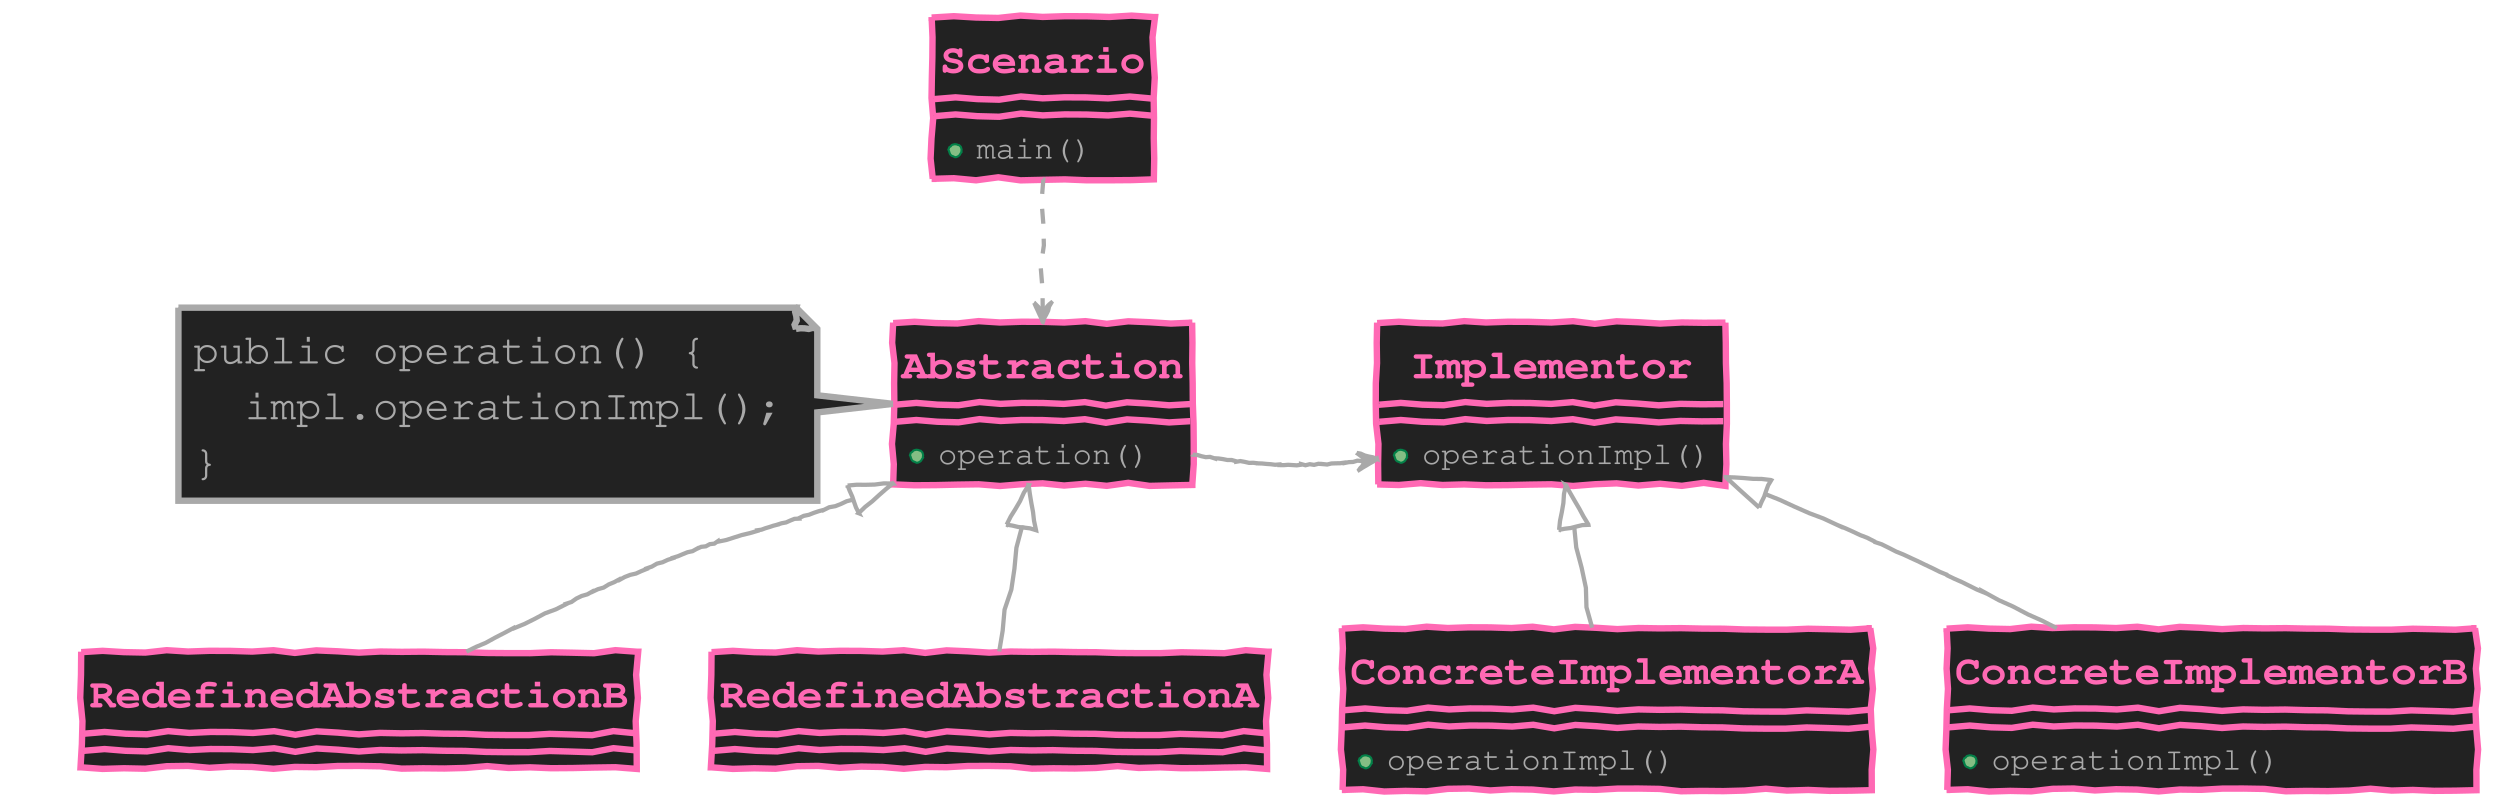
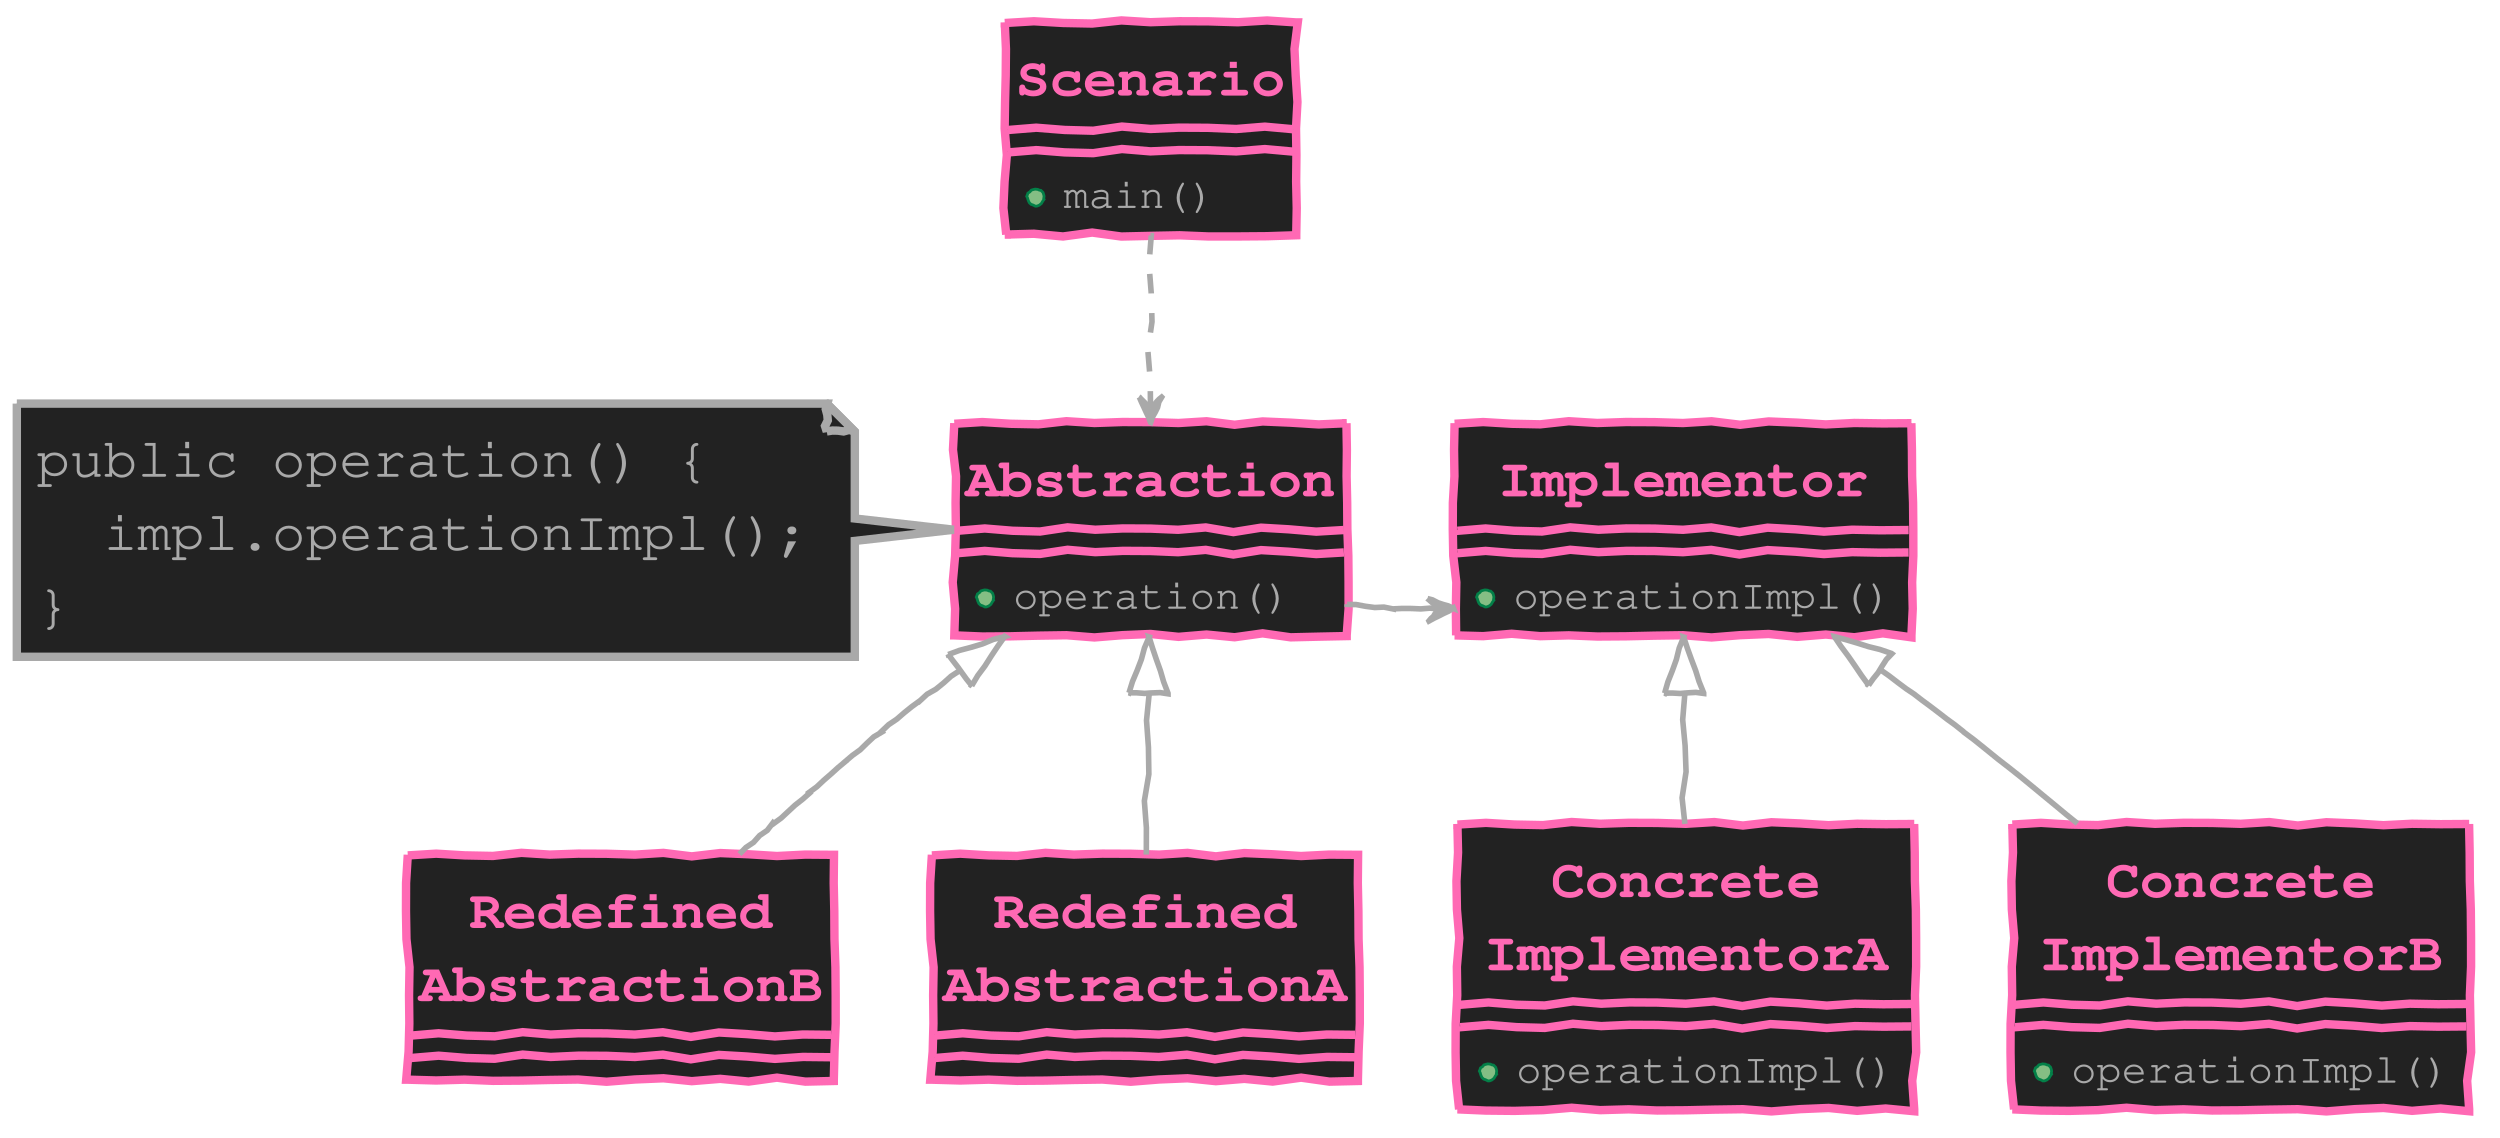
- <svg xmlns="http://www.w3.org/2000/svg" contentScriptType="application/ecmascript" contentStyleType="text/css" height="380px" preserveAspectRatio="none" style="width:1170px;height:380px;background:#222222;" version="1.1" viewBox="0 0 1170 380" width="1170px" zoomAndPan="magnify">
+ <svg xmlns="http://www.w3.org/2000/svg" contentScriptType="application/ecmascript" contentStyleType="text/css" height="406px" preserveAspectRatio="none" style="width:892px;height:406px;background:#222222;" version="1.1" viewBox="0 0 892 406" width="892px" zoomAndPan="magnify">
  <defs />
  <g>
-     <polygon fill="#222222" points="333,305,333,305.21,343,304.586,353,305.193,363,305.4,373,304.287,383,304.922,393,304.574,403,304.616,413,304.932,423,304.309,433,305.554,443,304.37,453,304.802,463,305.432,473,304.914,483,305.068,493,304.968,503,305.178,513,305.239,523,305.586,533,305.671,543,305.679,553,305.255,563,305.464,573,305.702,583,304.279,593,305,593.678,305,592.703,315.823,593.534,326.645,592.505,337.468,592.932,348.291,593,359.113,593,359.855,583,359.065,573,359.219,563,359.452,553,359.529,543,359.109,533,359.401,523,358.541,513,359.398,503,359.661,493,359.558,483,359.726,473,358.63,463,358.461,453,358.492,443,359.054,433,358.917,423,359.795,413,358.939,403,358.77,393,359.341,383,358.446,373,358.594,363,359.762,353,359.549,343,359.848,333,359.113,332.678,359.113,333.319,348.291,333.59,337.468,332.528,326.645,332.904,315.823,333,305" style="stroke: #FF69B4; stroke-width: 3.0;" />
-     <text fill="#FF69B4" font-family="courier" font-size="20" font-weight="bold" lengthAdjust="spacingAndGlyphs" textLength="252" x="337" y="331.107">RedefinedAbstractionA</text>
-     <path d="M334,343.113 L334,343.394 L343.923,342.561 L353.846,343.371 L363.769,343.646 L373.692,342.162 L383.615,343.01 L393.538,342.545 L403.462,342.602 L413.385,343.022 L423.308,342.192 L433.231,343.851 L443.154,342.273 L453.077,342.85 L463,343.689 L472.923,342.999 L482.846,343.204 L492.769,343.071 L502.692,343.351 L512.615,343.432 L522.538,343.894 L532.462,344.008 L542.385,344.019 L552.308,343.453 L562.231,343.731 L572.154,344.05 L582.077,342.152 L592,343.113 " fill="#222222" style="stroke: #FF69B4; stroke-width: 3.0;" />
-     <path d="M334,351.113 L334,351.394 L343.923,350.561 L353.846,351.371 L363.769,351.646 L373.692,350.162 L383.615,351.01 L393.538,350.545 L403.462,350.602 L413.385,351.022 L423.308,350.192 L433.231,351.851 L443.154,350.273 L453.077,350.85 L463,351.689 L472.923,350.999 L482.846,351.204 L492.769,351.071 L502.692,351.351 L512.615,351.432 L522.538,351.894 L532.462,352.008 L542.385,352.019 L552.308,351.453 L562.231,351.731 L572.154,352.05 L582.077,350.152 L592,351.113 " fill="#222222" style="stroke: #FF69B4; stroke-width: 3.0;" />
-     <polygon fill="#222222" points="38,305,38,305.21,48,304.586,58,305.193,68,305.4,78,304.287,88,304.922,98,304.574,108,304.616,118,304.932,128,304.309,138,305.554,148,304.37,158,304.802,168,305.432,178,304.914,188,305.068,198,304.968,208,305.178,218,305.239,228,305.586,238,305.671,248,305.679,258,305.255,268,305.464,278,305.702,288,304.279,298,305,298.678,305,297.704,315.823,298.534,326.645,297.505,337.468,297.932,348.291,298,359.113,298,359.855,288,359.065,278,359.219,268,359.452,258,359.529,248,359.109,238,359.401,228,358.541,218,359.398,208,359.661,198,359.558,188,359.726,178,358.63,168,358.461,158,358.492,148,359.054,138,358.917,128,359.795,118,358.939,108,358.77,98,359.341,88,358.446,78,358.594,68,359.762,58,359.549,48,359.848,38,359.113,37.678,359.113,38.319,348.291,38.59,337.468,37.528,326.645,37.904,315.823,38,305" style="stroke: #FF69B4; stroke-width: 3.0;" />
-     <text fill="#FF69B4" font-family="courier" font-size="20" font-weight="bold" lengthAdjust="spacingAndGlyphs" textLength="252" x="42" y="331.107">RedefinedAbstractionB</text>
-     <path d="M39,343.113 L39,343.394 L48.923,342.561 L58.846,343.371 L68.769,343.646 L78.692,342.162 L88.615,343.01 L98.538,342.545 L108.462,342.602 L118.385,343.022 L128.308,342.192 L138.231,343.851 L148.154,342.273 L158.077,342.85 L168,343.689 L177.923,342.999 L187.846,343.204 L197.769,343.071 L207.692,343.351 L217.615,343.432 L227.538,343.894 L237.462,344.008 L247.385,344.019 L257.308,343.453 L267.231,343.731 L277.154,344.05 L287.077,342.152 L297,343.113 " fill="#222222" style="stroke: #FF69B4; stroke-width: 3.0;" />
-     <path d="M39,351.113 L39,351.394 L48.923,350.561 L58.846,351.371 L68.769,351.646 L78.692,350.162 L88.615,351.01 L98.538,350.545 L108.462,350.602 L118.385,351.022 L128.308,350.192 L138.231,351.851 L148.154,350.273 L158.077,350.85 L168,351.689 L177.923,350.999 L187.846,351.204 L197.769,351.071 L207.692,351.351 L217.615,351.432 L227.538,351.894 L237.462,352.008 L247.385,352.019 L257.308,351.453 L267.231,351.731 L277.154,352.05 L287.077,350.152 L297,351.113 " fill="#222222" style="stroke: #FF69B4; stroke-width: 3.0;" />
-     <polygon fill="#222222" points="436,8,436,8.21,446.4,7.586,456.8,8.193,467.2,8.4,477.6,7.287,488,7.922,498.4,7.574,508.8,7.617,519.2,7.932,529.6,7.309,540,8,540.554,8,539.37,17.462,539.802,26.925,540.432,36.387,539.914,45.849,540.068,55.311,539.968,64.774,540.178,74.236,540,83.698,540,83.937,529.6,84.284,519.2,84.369,508.8,84.377,498.4,83.953,488,84.162,477.6,84.4,467.2,82.977,456.8,84.377,446.4,83.402,436,83.698,436.534,83.698,435.505,74.236,435.932,64.774,436.742,55.311,435.951,45.849,436.105,36.387,436.339,26.925,436.416,17.462,436,8" style="stroke: #FF69B4; stroke-width: 3.0;" />
-     <text fill="#FF69B4" font-family="courier" font-size="20" font-weight="bold" lengthAdjust="spacingAndGlyphs" textLength="96" x="440" y="34.107">Scenario</text>
-     <path d="M437,46.113 L437,46.394 L447.2,45.561 L457.4,46.371 L467.6,46.646 L477.8,45.162 L488,46.01 L498.2,45.545 L508.4,45.602 L518.6,46.022 L528.8,45.191 L539,46.113 " fill="#222222" style="stroke: #FF69B4; stroke-width: 3.0;" />
-     <path d="M437,54.113 L437,54.394 L447.2,53.561 L457.4,54.371 L467.6,54.646 L477.8,53.162 L488,54.01 L498.2,53.545 L508.4,53.602 L518.6,54.022 L528.8,53.191 L539,54.113 " fill="#222222" style="stroke: #FF69B4; stroke-width: 3.0;" />
-     <polygon fill="#84BE84" points="450.017,71.135,449.577,71.736,449.057,72.616,448.313,73.21,447.531,73.534,446.908,73.562,446.107,73.156,445.351,72.891,444.777,72.353,444.476,71.737,444.298,71.247,444.123,70.606,443.839,70.055,444.057,69.517,444.248,68.927,444.965,68.461,445.47,67.856,446.094,67.655,446.836,67.482,447.788,67.585,448.31,67.831,448.916,67.942,449.653,68.697,449.91,69.495,450.021,70.038,449.895,70.935" style="stroke: #038048; stroke-width: 1.0;" />
-     <text fill="#A9A9A9" font-family="courier" font-size="15" lengthAdjust="spacingAndGlyphs" textLength="54" x="457" y="74.194">main()</text>
-     <polygon fill="#222222" points="418,151,418,151.21,428,150.586,438,151.193,448,151.4,458,150.287,468,150.922,478,150.573,488,150.617,498,150.932,508,150.309,518,151.554,528,150.37,538,150.802,548,151.432,558,151,557.914,151,558.068,160.462,557.968,169.925,558.178,179.387,558.239,188.849,558.586,198.311,558.671,207.774,558.679,217.236,558,226.698,558,226.953,548,227.162,538,227.4,528,225.977,518,227.377,508,226.402,498,227.232,488,226.203,478,226.63,468,227.44,458,226.649,448,226.804,438,227.037,428,227.114,418,226.698,417.996,226.698,418.287,217.236,417.428,207.774,418.284,198.311,418.548,188.849,418.445,179.387,418.613,169.925,417.517,160.462,418,151" style="stroke: #FF69B4; stroke-width: 3.0;" />
-     <text fill="#FF69B4" font-family="courier" font-size="20" font-weight="bold" lengthAdjust="spacingAndGlyphs" textLength="132" x="422" y="177.107">Abstraction</text>
-     <path d="M419,189.113 L419,189.393 L428.857,188.561 L438.714,189.371 L448.571,189.646 L458.429,188.162 L468.286,189.01 L478.143,188.545 L488,188.602 L497.857,189.022 L507.714,188.191 L517.571,189.851 L527.429,188.273 L537.286,188.85 L547.143,189.689 L557,189.113 " fill="#222222" style="stroke: #FF69B4; stroke-width: 3.0;" />
-     <path d="M419,197.113 L419,197.393 L428.857,196.561 L438.714,197.371 L448.571,197.646 L458.429,196.162 L468.286,197.01 L478.143,196.545 L488,196.602 L497.857,197.022 L507.714,196.191 L517.571,197.851 L527.429,196.273 L537.286,196.85 L547.143,197.689 L557,197.113 " fill="#222222" style="stroke: #FF69B4; stroke-width: 3.0;" />
-     <polygon fill="#84BE84" points="432.017,214.136,431.577,214.736,431.057,215.616,430.313,216.209,429.531,216.534,428.908,216.562,428.107,216.156,427.351,215.891,426.777,215.353,426.476,214.737,426.298,214.247,426.123,213.606,425.839,213.055,426.057,212.517,426.248,211.927,426.965,211.461,427.47,210.856,428.094,210.655,428.836,210.482,429.788,210.585,430.31,210.831,430.916,210.942,431.653,211.697,431.91,212.495,432.021,213.038,431.895,213.935" style="stroke: #038048; stroke-width: 1.0;" />
-     <text fill="#A9A9A9" font-family="courier" font-size="15" lengthAdjust="spacingAndGlyphs" textLength="99" x="439" y="217.194">operation()</text>
-     <path d="M83.5,144 L83.5,234.34 A0,0 0 0 0 83.5,234.34 L382.5,234.34 A0,0 0 0 0 382.5,234.34 L382.5,193 L417.805,189 L382.5,185 L382.5,154 L372.5,144 L83.5,144 A0,0 0 0 0 83.5,144 " fill="#222222" style="stroke: #A9A9A9; stroke-width: 3.0;" />
-     <path d="M372.5,144 L372.687,144 L372.132,146 L372.672,148 L372.855,150 L371.866,152 L372.5,154 L372.5,153.931 L374.5,153.621 L376.5,153.659 L378.5,153.939 L380.5,153.385 L382.5,154 L382.848,154.348 L380.104,151.604 L378.376,149.876 L376.772,148.272 L374.446,145.946 L372.5,144 " fill="#222222" style="stroke: #A9A9A9; stroke-width: 3.0;" />
-     <text fill="#A9A9A9" font-family="courier" font-size="20" lengthAdjust="spacingAndGlyphs" textLength="240" x="90.5" y="170.107">public operation() {</text>
-     <text fill="#A9A9A9" font-family="courier" font-size="20" lengthAdjust="spacingAndGlyphs" textLength="252" x="114.5" y="196.221">impl.operationImpl();</text>
-     <text fill="#A9A9A9" font-family="courier" font-size="20" lengthAdjust="spacingAndGlyphs" textLength="12" x="90.5" y="222.334">}</text>
-     <polygon fill="#222222" points="644.5,151,644.5,151.21,654.688,150.586,664.875,151.193,675.062,151.4,685.25,150.287,695.438,150.922,705.625,150.573,715.812,150.617,726,150.932,736.188,150.309,746.375,151.554,756.562,150.37,766.75,150.802,776.938,151.432,787.125,150.914,797.312,151.068,807.5,151,807.468,151,807.678,160.462,807.739,169.925,808.086,179.387,808.171,188.849,808.179,198.311,807.755,207.774,807.964,217.236,807.5,226.698,807.5,227.4,797.312,225.977,787.125,227.377,776.938,226.402,766.75,227.232,756.562,226.203,746.375,226.63,736.188,227.44,726,226.649,715.812,226.804,705.625,227.037,695.438,227.114,685.25,226.694,675.062,226.986,664.875,226.126,654.688,226.983,644.5,226.698,645.048,226.698,644.944,217.236,645.113,207.774,644.017,198.311,643.848,188.849,643.879,179.387,644.441,169.925,644.303,160.462,644.5,151" style="stroke: #FF69B4; stroke-width: 3.0;" />
-     <text fill="#FF69B4" font-family="courier" font-size="20" font-weight="bold" lengthAdjust="spacingAndGlyphs" textLength="132" x="660" y="177.107">Implementor</text>
-     <path d="M645.5,189.113 L645.5,189.393 L655.562,188.561 L665.625,189.371 L675.688,189.646 L685.75,188.162 L695.812,189.01 L705.875,188.545 L715.938,188.602 L726,189.022 L736.062,188.191 L746.125,189.851 L756.188,188.273 L766.25,188.85 L776.312,189.689 L786.375,188.999 L796.438,189.204 L806.5,189.113 " fill="#222222" style="stroke: #FF69B4; stroke-width: 3.0;" />
-     <path d="M645.5,197.113 L645.5,197.393 L655.562,196.561 L665.625,197.371 L675.688,197.646 L685.75,196.162 L695.812,197.01 L705.875,196.545 L715.938,196.602 L726,197.022 L736.062,196.191 L746.125,197.851 L756.188,196.273 L766.25,196.85 L776.312,197.689 L786.375,196.999 L796.438,197.204 L806.5,197.113 " fill="#222222" style="stroke: #FF69B4; stroke-width: 3.0;" />
-     <polygon fill="#84BE84" points="658.517,214.136,658.077,214.736,657.557,215.616,656.813,216.209,656.031,216.534,655.408,216.562,654.607,216.156,653.851,215.891,653.277,215.353,652.976,214.737,652.798,214.247,652.623,213.606,652.339,213.055,652.557,212.517,652.748,211.927,653.465,211.461,653.97,210.856,654.594,210.655,655.336,210.482,656.288,210.585,656.81,210.831,657.416,210.942,658.153,211.697,658.41,212.495,658.521,213.038,658.395,213.935" style="stroke: #038048; stroke-width: 1.0;" />
-     <text fill="#A9A9A9" font-family="courier" font-size="15" lengthAdjust="spacingAndGlyphs" textLength="135" x="665.5" y="217.194">operationImpl()</text>
-     <polygon fill="#222222" points="628,294,628,294.21,637.92,293.586,647.84,294.193,657.76,294.4,667.68,293.287,677.6,293.922,687.52,293.574,697.44,293.616,707.36,293.932,717.28,293.309,727.2,294.554,737.12,293.37,747.04,293.802,756.96,294.432,766.88,293.914,776.8,294.068,786.72,293.968,796.64,294.178,806.56,294.239,816.48,294.586,826.4,294.671,836.32,294.679,846.24,294.255,856.16,294.464,866.08,294.702,876,294,875.279,294,876.678,303.462,875.703,312.925,876.534,322.387,875.505,331.849,875.932,341.311,876.742,350.774,875.951,360.236,876,369.698,876,369.803,866.08,370.037,856.16,370.115,846.24,369.694,836.32,369.986,826.4,369.126,816.48,369.983,806.56,370.246,796.64,370.143,786.72,370.311,776.8,369.215,766.88,369.046,756.96,369.077,747.04,369.639,737.12,369.502,727.2,370.38,717.28,369.524,707.36,369.355,697.44,369.926,687.52,369.031,677.6,369.179,667.68,370.347,657.76,370.134,647.84,370.433,637.92,369.376,628,369.698,628.319,369.698,628.59,360.236,627.528,350.774,627.904,341.311,628.126,331.849,628.652,322.387,627.996,312.925,628.463,303.462,628,294" style="stroke: #FF69B4; stroke-width: 3.0;" />
-     <text fill="#FF69B4" font-family="courier" font-size="20" font-weight="bold" lengthAdjust="spacingAndGlyphs" textLength="240" x="632" y="320.107">ConcreteImplementorA</text>
-     <path d="M629,332.113 L629,332.394 L638.84,331.561 L648.68,332.371 L658.52,332.646 L668.36,331.162 L678.2,332.01 L688.04,331.545 L697.88,331.602 L707.72,332.022 L717.56,331.192 L727.4,332.851 L737.24,331.273 L747.08,331.85 L756.92,332.689 L766.76,331.999 L776.6,332.204 L786.44,332.071 L796.28,332.351 L806.12,332.432 L815.96,332.894 L825.8,333.008 L835.64,333.019 L845.48,332.453 L855.32,332.731 L865.16,333.05 L875,332.113 " fill="#222222" style="stroke: #FF69B4; stroke-width: 3.0;" />
-     <path d="M629,340.113 L629,340.394 L638.84,339.561 L648.68,340.371 L658.52,340.646 L668.36,339.162 L678.2,340.01 L688.04,339.545 L697.88,339.602 L707.72,340.022 L717.56,339.192 L727.4,340.851 L737.24,339.273 L747.08,339.85 L756.92,340.689 L766.76,339.999 L776.6,340.204 L786.44,340.071 L796.28,340.351 L806.12,340.432 L815.96,340.894 L825.8,341.008 L835.64,341.019 L845.48,340.453 L855.32,340.731 L865.16,341.05 L875,340.113 " fill="#222222" style="stroke: #FF69B4; stroke-width: 3.0;" />
-     <polygon fill="#84BE84" points="642.017,357.135,641.577,357.736,641.057,358.616,640.313,359.209,639.531,359.534,638.908,359.562,638.107,359.156,637.351,358.891,636.777,358.353,636.476,357.737,636.298,357.247,636.123,356.606,635.839,356.055,636.057,355.517,636.248,354.927,636.965,354.461,637.47,353.856,638.094,353.655,638.836,353.482,639.788,353.585,640.31,353.831,640.916,353.942,641.653,354.697,641.91,355.495,642.021,356.038,641.895,356.935" style="stroke: #038048; stroke-width: 1.0;" />
-     <text fill="#A9A9A9" font-family="courier" font-size="15" lengthAdjust="spacingAndGlyphs" textLength="135" x="649" y="360.194">operationImpl()</text>
-     <polygon fill="#222222" points="911,294,911,294.21,920.92,293.586,930.84,294.193,940.76,294.4,950.68,293.287,960.6,293.922,970.52,293.574,980.44,293.616,990.36,293.932,1000.28,293.309,1010.2,294.554,1020.12,293.37,1030.04,293.802,1039.96,294.432,1049.88,293.914,1059.8,294.068,1069.72,293.968,1079.64,294.178,1089.56,294.239,1099.48,294.586,1109.4,294.671,1119.32,294.679,1129.24,294.255,1139.16,294.464,1149.08,294.702,1159,294,1158.279,294,1159.678,303.462,1158.704,312.925,1159.534,322.387,1158.505,331.849,1158.931,341.311,1159.742,350.774,1158.951,360.236,1159,369.698,1159,369.803,1149.08,370.037,1139.16,370.115,1129.24,369.694,1119.32,369.986,1109.4,369.126,1099.48,369.983,1089.56,370.246,1079.64,370.143,1069.72,370.311,1059.8,369.215,1049.88,369.046,1039.96,369.077,1030.04,369.639,1020.12,369.502,1010.2,370.38,1000.28,369.524,990.36,369.355,980.44,369.926,970.52,369.031,960.6,369.179,950.68,370.347,940.76,370.134,930.84,370.433,920.92,369.376,911,369.698,911.319,369.698,911.59,360.236,910.528,350.774,910.904,341.311,911.126,331.849,911.652,322.387,910.996,312.925,911.463,303.462,911,294" style="stroke: #FF69B4; stroke-width: 3.0;" />
-     <text fill="#FF69B4" font-family="courier" font-size="20" font-weight="bold" lengthAdjust="spacingAndGlyphs" textLength="240" x="915" y="320.107">ConcreteImplementorB</text>
-     <path d="M912,332.113 L912,332.394 L921.84,331.561 L931.68,332.371 L941.52,332.646 L951.36,331.162 L961.2,332.01 L971.04,331.545 L980.88,331.602 L990.72,332.022 L1000.56,331.192 L1010.4,332.851 L1020.24,331.273 L1030.08,331.85 L1039.92,332.689 L1049.76,331.999 L1059.6,332.204 L1069.44,332.071 L1079.28,332.351 L1089.12,332.432 L1098.96,332.894 L1108.8,333.008 L1118.64,333.019 L1128.48,332.453 L1138.32,332.731 L1148.16,333.05 L1158,332.113 " fill="#222222" style="stroke: #FF69B4; stroke-width: 3.0;" />
-     <path d="M912,340.113 L912,340.394 L921.84,339.561 L931.68,340.371 L941.52,340.646 L951.36,339.162 L961.2,340.01 L971.04,339.545 L980.88,339.602 L990.72,340.022 L1000.56,339.192 L1010.4,340.851 L1020.24,339.273 L1030.08,339.85 L1039.92,340.689 L1049.76,339.999 L1059.6,340.204 L1069.44,340.071 L1079.28,340.351 L1089.12,340.432 L1098.96,340.894 L1108.8,341.008 L1118.64,341.019 L1128.48,340.453 L1138.32,340.731 L1148.16,341.05 L1158,340.113 " fill="#222222" style="stroke: #FF69B4; stroke-width: 3.0;" />
-     <polygon fill="#84BE84" points="925.017,357.135,924.577,357.736,924.057,358.616,923.313,359.209,922.531,359.534,921.908,359.562,921.107,359.156,920.351,358.891,919.777,358.353,919.476,357.737,919.298,357.247,919.123,356.606,918.839,356.055,919.057,355.517,919.248,354.927,919.965,354.461,920.47,353.856,921.094,353.655,921.836,353.482,922.788,353.585,923.31,353.831,923.916,353.942,924.653,354.697,924.91,355.495,925.021,356.038,924.895,356.935" style="stroke: #038048; stroke-width: 1.0;" />
-     <text fill="#A9A9A9" font-family="courier" font-size="15" lengthAdjust="spacingAndGlyphs" textLength="135" x="932" y="360.194">operationImpl()</text>
-     <path d="M488,84.046 L488.28,84.046 L487.448,94.296 L488.258,104.547 L488.533,114.797 L487.049,125.048 L487.896,135.298 L488,145.549 " fill="none" style="stroke: #A9A9A9; stroke-width: 2.0; stroke-dasharray: 7.0,7.0;" />
-     <polygon fill="#A9A9A9" points="488,150.712,488.064,150.74,488.674,148.856,489.659,147.138,490.522,145.366,490.983,143.415,492,141.712,491.982,141.694,491.099,142.411,490.31,143.222,489.584,144.096,488.637,144.749,488,145.712,488.13,145.843,487.051,144.763,486.353,144.065,485.702,143.414,484.78,142.492,484,141.712,484.021,141.721,484.79,143.508,485.654,145.336,486.473,147.144,487.378,148.991,488,150.712" style="stroke: #A9A9A9; stroke-width: 2.0;" />
-     <path d="M558.191,212.705 L558.207,212.797 L560.188,212.881 L562.263,213.504 L564.308,213.952 L566.251,213.821 L568.335,214.491 L568.33,214.457 L570.338,214.577 L572.369,214.871 L574.417,215.284 L576.408,215.284 L578.478,215.863 L578.501,216.108 L580.481,215.775 L582.528,216.158 L584.582,216.628 L586.59,216.591 L588.622,216.82 L588.624,216.851 L590.65,216.915 L592.683,217.117 L594.714,217.252 L596.751,217.515 L598.765,217.363 L598.769,217.662 L600.798,217.691 L602.824,217.528 L604.854,217.647 L606.884,217.779 L608.909,217.493 L608.9,217.172 L610.946,217.737 L612.962,217.247 L615.001,217.559 L617.017,217.045 L619.052,217.208 L619.05,217.177 L621.104,217.397 L623.108,216.906 L625.141,216.835 L627.177,216.798 L629.196,216.508 L629.216,216.692 L631.224,216.284 L633.267,216.19 L635.254,215.587 L637.324,215.743 L639.339,215.395 " fill="none" style="stroke: #A9A9A9; stroke-width: 2.0;" />
-     <polygon fill="#A9A9A9" points="644.39,214.686,644.409,214.753,642.458,214.012,640.62,213.664,638.745,213.189,636.749,212.29,634.921,211.977,634.905,211.957,635.739,212.544,636.651,213.237,637.618,214.002,638.396,214.517,639.439,215.382,639.586,215.493,638.59,216.159,638.024,217.149,637.511,218.179,636.692,218.979,636.034,219.899,636.046,219.919,637.7,218.848,639.408,217.864,641.09,216.839,642.822,215.894,644.39,214.686" style="stroke: #A9A9A9; stroke-width: 2.0;" />
-     <path d="M477.934,246.774 L478.21,246.823 L475.673,256.362 L474.753,266.188 L473.307,275.921 L470.129,285.346 L469.246,295.179 L467.631,304.882 " fill="none" style="stroke: #A9A9A9; stroke-width: 2.0;" />
-     <polygon fill="none" points="471.047,245.517,471.108,245.551,473.004,241.755,475.257,238.16,477.394,234.5,479.148,230.624,481.432,227.046,481.406,227.042,481.972,231.206,482.666,235.392,483.45,239.591,483.925,243.741,484.832,247.961,484.864,248.143,482.038,247.265,479.307,246.918,476.586,246.636,473.799,245.978,471.047,245.517" style="stroke: #A9A9A9; stroke-width: 2.0;" />
-     <path d="M399.004,233.778 L399.036,233.866 L396.242,234.583 L393.634,235.815 L390.966,236.88 L388.098,237.393 L385.507,238.67 L385.496,238.637 L383.133,239.252 L380.825,240.032 L378.555,240.927 L376.154,241.426 L373.936,242.479 L374.007,242.715 L371.82,242.822 L369.839,243.618 L367.884,244.497 L365.782,244.888 L363.757,245.535 L363.765,245.565 L361.888,246.048 L360.049,246.664 L358.192,247.216 L356.369,247.89 L354.434,248.166 L354.517,248.452 L350.874,249.516 L347.178,250.394 L343.56,251.543 L339.946,252.704 L336.215,253.464 L336.114,253.16 L334.318,254.415 L332.188,254.669 L330.311,255.684 L328.173,255.915 L326.25,256.788 L326.239,256.76 L324.115,257.939 L321.742,258.453 L319.516,259.359 L317.303,260.299 L315,261 L315.07,261.171 L312.511,262.006 L310.071,263.134 L307.439,263.788 L305.094,265.149 L302.558,266.04 L302.653,266.264 L300.117,267.289 L297.627,268.425 L294.918,269.043 L292.371,270.041 L289.965,271.375 L289.854,271.122 L287.431,272.46 L284.882,273.513 L282.516,274.98 L279.839,275.741 L277.346,276.921 L277.283,276.783 L274.885,278.149 L272.216,278.922 L269.74,280.118 L267.451,281.726 L264.828,282.599 L264.91,282.774 L260.12,285.177 L255.073,287.035 L250.347,289.576 L245.552,291.968 L240.593,294.014 L240.501,293.825 L236.109,296.165 L231.687,298.443 L227.324,300.843 L222.731,302.771 L218.266,304.962 " fill="none" style="stroke: #A9A9A9; stroke-width: 2.0;" />
-     <polygon fill="none" points="396.669,227.173,396.672,227.243,400.897,226.858,405.14,226.884,409.377,226.776,413.596,226.228,417.84,226.289,417.823,226.269,414.547,228.96,411.357,231.75,408.226,234.608,404.89,237.23,401.841,240.183,402.012,240.251,400.611,237.503,399.711,234.955,398.872,232.43,397.677,229.764,396.669,227.173" style="stroke: #A9A9A9; stroke-width: 2.0;" />
-     <path d="M736.499,246.939 L736.775,246.99 L737.681,256.193 L740.202,265.695 L742.198,275.099 L742.464,284.185 L745.124,293.712 " fill="none" style="stroke: #A9A9A9; stroke-width: 2.0;" />
-     <polygon fill="none" points="729.574,247.984,729.643,247.995,730.089,243.775,730.941,239.619,731.66,235.442,731.945,231.197,732.831,227.046,732.808,227.033,734.81,230.655,736.924,234.342,739.118,238.074,741.04,241.651,743.342,245.445,743.375,245.626,740.55,245.746,737.823,246.396,735.107,247.11,732.322,247.448,729.574,247.984" style="stroke: #A9A9A9; stroke-width: 2.0;" />
-     <path d="M826.128,231.136 L826.165,231.222 L832.89,233.919 L839.832,237.118 L846.704,240.154 L853.342,242.652 L860.303,245.895 L860.289,245.863 L863.636,247.233 L867.053,248.762 L870.52,250.402 L873.817,251.661 L877.351,253.453 L877.453,253.678 L880.565,254.708 L883.974,256.392 L887.42,258.156 L890.654,259.456 L894,261 L894.013,261.027 L897.418,262.582 L900.881,264.262 L904.317,265.881 L907.806,267.616 L911.12,268.975 L911.249,269.244 L914.728,270.908 L918.125,272.398 L921.643,274.142 L925.167,275.898 L928.51,277.277 L928.369,276.989 L935.459,280.892 L942.084,283.846 L949.062,287.522 L955.676,290.455 L962.589,293.996 " fill="none" style="stroke: #A9A9A9; stroke-width: 2.0;" />
-     <polygon fill="none" points="823.315,237.546,823.362,237.598,820.082,234.598,817.078,231.902,813.985,229.107,810.595,225.986,807.615,223.316,807.613,223.29,811.835,223.441,816.066,223.722,820.302,224.094,824.518,224.153,828.762,224.65,828.932,224.722,827.479,227.148,826.523,229.783,825.626,232.444,824.378,234.956,823.315,237.546" style="stroke: #A9A9A9; stroke-width: 2.0;" />
+     <polygon fill="#222222" points="332.5,305,332.5,305.21,342.633,304.586,352.767,305.193,362.9,305.4,373.033,304.287,383.167,304.922,393.3,304.574,403.433,304.616,413.567,304.932,423.7,304.309,433.833,305.554,443.967,304.37,454.1,304.802,464.233,305.432,474.367,304.914,484.5,305,484.568,305,484.468,315.028,484.678,325.057,484.739,335.085,485.086,345.113,485.171,355.142,485.179,365.17,484.755,375.198,484.5,385.227,484.5,385.69,474.367,385.929,464.233,384.505,454.1,385.905,443.967,384.93,433.833,385.76,423.7,384.731,413.567,385.158,403.433,385.968,393.3,385.178,383.167,385.332,373.033,385.565,362.9,385.643,352.767,385.223,342.633,385.514,332.5,385.227,331.928,385.227,332.784,375.198,333.048,365.17,332.945,355.142,333.113,345.113,332.017,335.085,331.848,325.057,331.879,315.028,332.5,305" style="stroke: #FF69B4; stroke-width: 3.0;" />
+     <text fill="#FF69B4" font-family="courier" font-size="20" font-weight="bold" lengthAdjust="spacingAndGlyphs" textLength="108" x="354.5" y="331.107">Redefined</text>
+     <text fill="#FF69B4" font-family="courier" font-size="20" font-weight="bold" lengthAdjust="spacingAndGlyphs" textLength="144" x="336.5" y="357.221">AbstractionA</text>
+     <path d="M333.5,369.227 L333.5,369.507 L343.5,368.674 L353.5,369.484 L363.5,369.76 L373.5,368.275 L383.5,369.123 L393.5,368.658 L403.5,368.715 L413.5,369.136 L423.5,368.305 L433.5,369.965 L443.5,368.386 L453.5,368.963 L463.5,369.803 L473.5,369.112 L483.5,369.227 " fill="#222222" style="stroke: #FF69B4; stroke-width: 3.0;" />
+     <path d="M333.5,377.227 L333.5,377.507 L343.5,376.674 L353.5,377.484 L363.5,377.76 L373.5,376.275 L383.5,377.123 L393.5,376.658 L403.5,376.715 L413.5,377.136 L423.5,376.305 L433.5,377.965 L443.5,376.386 L453.5,376.963 L463.5,377.803 L473.5,377.112 L483.5,377.227 " fill="#222222" style="stroke: #FF69B4; stroke-width: 3.0;" />
+     <polygon fill="#222222" points="145.5,305,145.5,305.21,155.633,304.586,165.767,305.193,175.9,305.4,186.033,304.287,196.167,304.922,206.3,304.574,216.433,304.616,226.567,304.932,236.7,304.309,246.833,305.554,256.967,304.37,267.1,304.802,277.233,305.432,287.367,304.914,297.5,305,297.568,305,297.468,315.028,297.678,325.057,297.739,335.085,298.086,345.113,298.171,355.142,298.179,365.17,297.755,375.198,297.5,385.227,297.5,385.69,287.367,385.929,277.233,384.505,267.1,385.905,256.967,384.93,246.833,385.76,236.7,384.731,226.567,385.158,216.433,385.968,206.3,385.178,196.167,385.332,186.033,385.565,175.9,385.643,165.767,385.223,155.633,385.514,145.5,385.227,144.928,385.227,145.784,375.198,146.048,365.17,145.945,355.142,146.113,345.113,145.017,335.085,144.848,325.057,144.879,315.028,145.5,305" style="stroke: #FF69B4; stroke-width: 3.0;" />
+     <text fill="#FF69B4" font-family="courier" font-size="20" font-weight="bold" lengthAdjust="spacingAndGlyphs" textLength="108" x="167.5" y="331.107">Redefined</text>
+     <text fill="#FF69B4" font-family="courier" font-size="20" font-weight="bold" lengthAdjust="spacingAndGlyphs" textLength="144" x="149.5" y="357.221">AbstractionB</text>
+     <path d="M146.5,369.227 L146.5,369.507 L156.5,368.674 L166.5,369.484 L176.5,369.76 L186.5,368.275 L196.5,369.123 L206.5,368.658 L216.5,368.715 L226.5,369.136 L236.5,368.305 L246.5,369.965 L256.5,368.386 L266.5,368.963 L276.5,369.803 L286.5,369.112 L296.5,369.227 " fill="#222222" style="stroke: #FF69B4; stroke-width: 3.0;" />
+     <path d="M146.5,377.227 L146.5,377.507 L156.5,376.674 L166.5,377.484 L176.5,377.76 L186.5,376.275 L196.5,377.123 L206.5,376.658 L216.5,376.715 L226.5,377.136 L236.5,376.305 L246.5,377.965 L256.5,376.386 L266.5,376.963 L276.5,377.803 L286.5,377.112 L296.5,377.227 " fill="#222222" style="stroke: #FF69B4; stroke-width: 3.0;" />
+     <polygon fill="#222222" points="358.5,8,358.5,8.21,368.9,7.586,379.3,8.193,389.7,8.4,400.1,7.287,410.5,7.922,420.9,7.574,431.3,7.617,441.7,7.932,452.1,7.309,462.5,8,463.054,8,461.87,17.462,462.302,26.925,462.932,36.387,462.414,45.849,462.568,55.311,462.468,64.774,462.678,74.236,462.5,83.698,462.5,83.937,452.1,84.284,441.7,84.369,431.3,84.377,420.9,83.953,410.5,84.162,400.1,84.4,389.7,82.977,379.3,84.377,368.9,83.402,358.5,83.698,359.034,83.698,358.005,74.236,358.432,64.774,359.242,55.311,358.451,45.849,358.605,36.387,358.839,26.925,358.916,17.462,358.5,8" style="stroke: #FF69B4; stroke-width: 3.0;" />
+     <text fill="#FF69B4" font-family="courier" font-size="20" font-weight="bold" lengthAdjust="spacingAndGlyphs" textLength="96" x="362.5" y="34.107">Scenario</text>
+     <path d="M359.5,46.113 L359.5,46.394 L369.7,45.561 L379.9,46.371 L390.1,46.646 L400.3,45.162 L410.5,46.01 L420.7,45.545 L430.9,45.602 L441.1,46.022 L451.3,45.191 L461.5,46.113 " fill="#222222" style="stroke: #FF69B4; stroke-width: 3.0;" />
+     <path d="M359.5,54.113 L359.5,54.394 L369.7,53.561 L379.9,54.371 L390.1,54.646 L400.3,53.162 L410.5,54.01 L420.7,53.545 L430.9,53.602 L441.1,54.022 L451.3,53.191 L461.5,54.113 " fill="#222222" style="stroke: #FF69B4; stroke-width: 3.0;" />
+     <polygon fill="#84BE84" points="372.517,71.135,372.077,71.736,371.557,72.616,370.813,73.21,370.031,73.534,369.408,73.562,368.607,73.156,367.851,72.891,367.277,72.353,366.976,71.737,366.798,71.247,366.623,70.606,366.339,70.055,366.557,69.517,366.748,68.927,367.465,68.461,367.97,67.856,368.594,67.655,369.336,67.482,370.288,67.585,370.81,67.831,371.416,67.942,372.153,68.697,372.41,69.495,372.521,70.038,372.395,70.935" style="stroke: #038048; stroke-width: 1.0;" />
+     <text fill="#A9A9A9" font-family="courier" font-size="15" lengthAdjust="spacingAndGlyphs" textLength="54" x="379.5" y="74.194">main()</text>
+     <polygon fill="#222222" points="340.5,151,340.5,151.21,350.5,150.586,360.5,151.193,370.5,151.4,380.5,150.287,390.5,150.922,400.5,150.573,410.5,150.617,420.5,150.932,430.5,150.309,440.5,151.554,450.5,150.37,460.5,150.802,470.5,151.432,480.5,151,480.414,151,480.568,160.462,480.468,169.925,480.678,179.387,480.739,188.849,481.086,198.311,481.171,207.774,481.179,217.236,480.5,226.698,480.5,226.953,470.5,227.162,460.5,227.4,450.5,225.977,440.5,227.377,430.5,226.402,420.5,227.232,410.5,226.203,400.5,226.63,390.5,227.44,380.5,226.649,370.5,226.804,360.5,227.037,350.5,227.114,340.5,226.698,340.496,226.698,340.787,217.236,339.928,207.774,340.784,198.311,341.048,188.849,340.945,179.387,341.113,169.925,340.017,160.462,340.5,151" style="stroke: #FF69B4; stroke-width: 3.0;" />
+     <text fill="#FF69B4" font-family="courier" font-size="20" font-weight="bold" lengthAdjust="spacingAndGlyphs" textLength="132" x="344.5" y="177.107">Abstraction</text>
+     <path d="M341.5,189.113 L341.5,189.393 L351.357,188.561 L361.214,189.371 L371.071,189.646 L380.929,188.162 L390.786,189.01 L400.643,188.545 L410.5,188.602 L420.357,189.022 L430.214,188.191 L440.071,189.851 L449.929,188.273 L459.786,188.85 L469.643,189.689 L479.5,189.113 " fill="#222222" style="stroke: #FF69B4; stroke-width: 3.0;" />
+     <path d="M341.5,197.113 L341.5,197.393 L351.357,196.561 L361.214,197.371 L371.071,197.646 L380.929,196.162 L390.786,197.01 L400.643,196.545 L410.5,196.602 L420.357,197.022 L430.214,196.191 L440.071,197.851 L449.929,196.273 L459.786,196.85 L469.643,197.689 L479.5,197.113 " fill="#222222" style="stroke: #FF69B4; stroke-width: 3.0;" />
+     <polygon fill="#84BE84" points="354.517,214.136,354.077,214.736,353.557,215.616,352.813,216.209,352.031,216.534,351.408,216.562,350.607,216.156,349.851,215.891,349.277,215.353,348.976,214.737,348.798,214.247,348.623,213.606,348.339,213.055,348.557,212.517,348.748,211.927,349.465,211.461,349.97,210.856,350.594,210.655,351.336,210.482,352.288,210.585,352.81,210.831,353.416,210.942,354.153,211.697,354.41,212.495,354.521,213.038,354.395,213.935" style="stroke: #038048; stroke-width: 1.0;" />
+     <text fill="#A9A9A9" font-family="courier" font-size="15" lengthAdjust="spacingAndGlyphs" textLength="99" x="361.5" y="217.194">operation()</text>
+     <path d="M6,144 L6,234.34 A0,0 0 0 0 6,234.34 L305,234.34 A0,0 0 0 0 305,234.34 L305,193 L340.305,189 L305,185 L305,154 L295,144 L6,144 A0,0 0 0 0 6,144 " fill="#222222" style="stroke: #A9A9A9; stroke-width: 3.0;" />
+     <path d="M295,144 L295.187,144 L294.632,146 L295.172,148 L295.355,150 L294.366,152 L295,154 L295,153.931 L297,153.621 L299,153.659 L301,153.939 L303,153.385 L305,154 L305.348,154.348 L302.604,151.604 L300.876,149.876 L299.272,148.272 L296.946,145.946 L295,144 " fill="#222222" style="stroke: #A9A9A9; stroke-width: 3.0;" />
+     <text fill="#A9A9A9" font-family="courier" font-size="20" lengthAdjust="spacingAndGlyphs" textLength="240" x="13" y="170.107">public operation() {</text>
+     <text fill="#A9A9A9" font-family="courier" font-size="20" lengthAdjust="spacingAndGlyphs" textLength="252" x="37" y="196.221">impl.operationImpl();</text>
+     <text fill="#A9A9A9" font-family="courier" font-size="20" lengthAdjust="spacingAndGlyphs" textLength="12" x="13" y="222.334">}</text>
+     <polygon fill="#222222" points="519,151,519,151.21,529.188,150.586,539.375,151.193,549.562,151.4,559.75,150.287,569.938,150.922,580.125,150.573,590.312,150.617,600.5,150.932,610.688,150.309,620.875,151.554,631.062,150.37,641.25,150.802,651.438,151.432,661.625,150.914,671.812,151.068,682,151,681.968,151,682.178,160.462,682.239,169.925,682.586,179.387,682.671,188.849,682.679,198.311,682.255,207.774,682.464,217.236,682,226.698,682,227.4,671.812,225.977,661.625,227.377,651.438,226.402,641.25,227.232,631.062,226.203,620.875,226.63,610.688,227.44,600.5,226.649,590.312,226.804,580.125,227.037,569.938,227.114,559.75,226.694,549.562,226.986,539.375,226.126,529.188,226.983,519,226.698,519.548,226.698,519.444,217.236,519.613,207.774,518.517,198.311,518.348,188.849,518.379,179.387,518.941,169.925,518.803,160.462,519,151" style="stroke: #FF69B4; stroke-width: 3.0;" />
+     <text fill="#FF69B4" font-family="courier" font-size="20" font-weight="bold" lengthAdjust="spacingAndGlyphs" textLength="132" x="534.5" y="177.107">Implementor</text>
+     <path d="M520,189.113 L520,189.393 L530.062,188.561 L540.125,189.371 L550.188,189.646 L560.25,188.162 L570.312,189.01 L580.375,188.545 L590.438,188.602 L600.5,189.022 L610.562,188.191 L620.625,189.851 L630.688,188.273 L640.75,188.85 L650.812,189.689 L660.875,188.999 L670.938,189.204 L681,189.113 " fill="#222222" style="stroke: #FF69B4; stroke-width: 3.0;" />
+     <path d="M520,197.113 L520,197.393 L530.062,196.561 L540.125,197.371 L550.188,197.646 L560.25,196.162 L570.312,197.01 L580.375,196.545 L590.438,196.602 L600.5,197.022 L610.562,196.191 L620.625,197.851 L630.688,196.273 L640.75,196.85 L650.812,197.689 L660.875,196.999 L670.938,197.204 L681,197.113 " fill="#222222" style="stroke: #FF69B4; stroke-width: 3.0;" />
+     <polygon fill="#84BE84" points="533.017,214.136,532.577,214.736,532.057,215.616,531.313,216.209,530.531,216.534,529.908,216.562,529.107,216.156,528.351,215.891,527.777,215.353,527.476,214.737,527.298,214.247,527.123,213.606,526.839,213.055,527.057,212.517,527.248,211.927,527.965,211.461,528.47,210.856,529.094,210.655,529.836,210.482,530.788,210.585,531.31,210.831,531.916,210.942,532.653,211.697,532.91,212.495,533.021,213.038,532.895,213.935" style="stroke: #038048; stroke-width: 1.0;" />
+     <text fill="#A9A9A9" font-family="courier" font-size="15" lengthAdjust="spacingAndGlyphs" textLength="135" x="540" y="217.194">operationImpl()</text>
+     <polygon fill="#222222" points="520,294,520,294.21,530.188,293.586,540.375,294.193,550.562,294.4,560.75,293.287,570.938,293.922,581.125,293.574,591.312,293.616,601.5,293.932,611.688,293.309,621.875,294.554,632.062,293.37,642.25,293.802,652.438,294.432,662.625,293.914,672.812,294.068,683,294,682.968,294,683.178,304.181,683.239,314.362,683.586,324.543,683.671,334.725,683.679,344.906,683.255,355.087,683.464,365.268,683.702,375.449,682.279,385.63,683,395.812,683,396.49,672.812,395.515,662.625,396.345,652.438,395.317,642.25,395.743,632.062,396.553,621.875,395.763,611.688,395.917,601.5,396.15,591.312,396.228,581.125,395.808,570.938,396.099,560.75,395.239,550.562,396.096,540.375,396.36,530.188,396.256,520,395.812,520.613,395.812,519.517,385.63,519.348,375.449,519.379,365.268,519.941,355.087,519.803,344.906,520.681,334.725,519.825,324.543,519.657,314.362,520.228,304.181,520,294" style="stroke: #FF69B4; stroke-width: 3.0;" />
+     <text fill="#FF69B4" font-family="courier" font-size="20" font-weight="bold" lengthAdjust="spacingAndGlyphs" textLength="96" x="553.5" y="320.107">Concrete</text>
+     <text fill="#FF69B4" font-family="courier" font-size="20" font-weight="bold" lengthAdjust="spacingAndGlyphs" textLength="144" x="529.5" y="346.221">ImplementorA</text>
+     <path d="M521,358.227 L521,358.507 L531.062,357.674 L541.125,358.484 L551.188,358.76 L561.25,357.275 L571.312,358.123 L581.375,357.658 L591.438,357.715 L601.5,358.136 L611.562,357.305 L621.625,358.965 L631.688,357.386 L641.75,357.963 L651.812,358.803 L661.875,358.112 L671.938,358.317 L682,358.227 " fill="#222222" style="stroke: #FF69B4; stroke-width: 3.0;" />
+     <path d="M521,366.227 L521,366.507 L531.062,365.674 L541.125,366.484 L551.188,366.76 L561.25,365.275 L571.312,366.123 L581.375,365.658 L591.438,365.715 L601.5,366.136 L611.562,365.305 L621.625,366.965 L631.688,365.386 L641.75,365.963 L651.812,366.803 L661.875,366.112 L671.938,366.317 L682,366.227 " fill="#222222" style="stroke: #FF69B4; stroke-width: 3.0;" />
+     <polygon fill="#84BE84" points="534.017,383.249,533.577,383.85,533.057,384.73,532.313,385.323,531.531,385.647,530.908,385.675,530.107,385.27,529.351,385.005,528.777,384.467,528.476,383.851,528.298,383.36,528.123,382.72,527.839,382.168,528.057,381.63,528.248,381.041,528.965,380.574,529.47,379.969,530.094,379.768,530.836,379.595,531.788,379.698,532.31,379.944,532.916,380.055,533.653,380.811,533.91,381.608,534.021,382.152,533.895,383.048" style="stroke: #038048; stroke-width: 1.0;" />
+     <text fill="#A9A9A9" font-family="courier" font-size="15" lengthAdjust="spacingAndGlyphs" textLength="135" x="541" y="386.307">operationImpl()</text>
+     <polygon fill="#222222" points="718,294,718,294.21,728.188,293.586,738.375,294.193,748.562,294.4,758.75,293.287,768.938,293.922,779.125,293.574,789.312,293.616,799.5,293.932,809.688,293.309,819.875,294.554,830.062,293.37,840.25,293.802,850.438,294.432,860.625,293.914,870.812,294.068,881,294,880.968,294,881.178,304.181,881.239,314.362,881.586,324.543,881.671,334.725,881.679,344.906,881.255,355.087,881.464,365.268,881.702,375.449,880.279,385.63,881,395.812,881,396.49,870.812,395.515,860.625,396.345,850.438,395.317,840.25,395.743,830.062,396.553,819.875,395.763,809.688,395.917,799.5,396.15,789.312,396.228,779.125,395.808,768.938,396.099,758.75,395.239,748.562,396.096,738.375,396.36,728.188,396.256,718,395.812,718.613,395.812,717.517,385.63,717.348,375.449,717.379,365.268,717.941,355.087,717.803,344.906,718.681,334.725,717.825,324.543,717.657,314.362,718.228,304.181,718,294" style="stroke: #FF69B4; stroke-width: 3.0;" />
+     <text fill="#FF69B4" font-family="courier" font-size="20" font-weight="bold" lengthAdjust="spacingAndGlyphs" textLength="96" x="751.5" y="320.107">Concrete</text>
+     <text fill="#FF69B4" font-family="courier" font-size="20" font-weight="bold" lengthAdjust="spacingAndGlyphs" textLength="144" x="727.5" y="346.221">ImplementorB</text>
+     <path d="M719,358.227 L719,358.507 L729.062,357.674 L739.125,358.484 L749.188,358.76 L759.25,357.275 L769.312,358.123 L779.375,357.658 L789.438,357.715 L799.5,358.136 L809.562,357.305 L819.625,358.965 L829.688,357.386 L839.75,357.963 L849.812,358.803 L859.875,358.112 L869.938,358.317 L880,358.227 " fill="#222222" style="stroke: #FF69B4; stroke-width: 3.0;" />
+     <path d="M719,366.227 L719,366.507 L729.062,365.674 L739.125,366.484 L749.188,366.76 L759.25,365.275 L769.312,366.123 L779.375,365.658 L789.438,365.715 L799.5,366.136 L809.562,365.305 L819.625,366.965 L829.688,365.386 L839.75,365.963 L849.812,366.803 L859.875,366.112 L869.938,366.317 L880,366.227 " fill="#222222" style="stroke: #FF69B4; stroke-width: 3.0;" />
+     <polygon fill="#84BE84" points="732.017,383.249,731.577,383.85,731.057,384.73,730.313,385.323,729.531,385.647,728.908,385.675,728.107,385.27,727.351,385.005,726.777,384.467,726.476,383.851,726.298,383.36,726.123,382.72,725.839,382.168,726.057,381.63,726.248,381.041,726.965,380.574,727.47,379.969,728.094,379.768,728.836,379.595,729.788,379.698,730.31,379.944,730.916,380.055,731.653,380.811,731.91,381.608,732.021,382.152,731.895,383.048" style="stroke: #038048; stroke-width: 1.0;" />
+     <text fill="#A9A9A9" font-family="courier" font-size="15" lengthAdjust="spacingAndGlyphs" textLength="135" x="739" y="386.307">operationImpl()</text>
+     <path d="M410.5,84.046 L410.78,84.046 L409.948,94.296 L410.758,104.547 L411.033,114.797 L409.549,125.048 L410.396,135.298 L410.5,145.549 " fill="none" style="stroke: #A9A9A9; stroke-width: 2.0; stroke-dasharray: 7.0,7.0;" />
+     <polygon fill="#A9A9A9" points="410.5,150.712,410.564,150.74,411.174,148.856,412.159,147.138,413.022,145.366,413.483,143.415,414.5,141.712,414.482,141.694,413.599,142.411,412.81,143.222,412.084,144.096,411.137,144.749,410.5,145.712,410.63,145.843,409.551,144.763,408.853,144.065,408.202,143.414,407.28,142.492,406.5,141.712,406.521,141.721,407.29,143.508,408.154,145.336,408.973,147.144,409.878,148.991,410.5,150.712" style="stroke: #A9A9A9; stroke-width: 2.0;" />
+     <path d="M480.637,215.548 L480.647,215.641 L483.907,215.71 L487.224,216.325 L490.522,216.762 L493.759,216.615 L497.081,217.276 L497.081,217.242 L500.37,217.091 L503.658,217.114 L506.947,217.258 L510.236,216.986 L513.525,217.297 " fill="none" style="stroke: #A9A9A9; stroke-width: 2.0;" />
+     <polygon fill="#A9A9A9" points="518.562,216.961,518.586,217.027,516.665,216.153,514.886,215.665,513.06,215.051,511.083,214.024,509.316,213.569,509.299,213.549,510.074,214.207,510.935,214.963,511.855,215.787,512.57,216.375,513.573,217.294,513.712,217.415,512.67,218.007,512.034,218.953,511.447,219.943,510.572,220.681,509.848,221.551,509.859,221.571,511.586,220.624,513.361,219.768,515.114,218.868,516.91,218.052,518.562,216.961" style="stroke: #A9A9A9; stroke-width: 2.0;" />
+     <path d="M409.753,247.503 L410.033,247.507 L409.077,257.065 L409.762,266.644 L409.913,276.216 L408.305,285.765 L409.029,295.345 L409.008,304.915 " fill="none" style="stroke: #A9A9A9; stroke-width: 2.0;" />
+     <polygon fill="none" points="402.757,247.186,402.823,247.21,404.079,243.157,405.721,239.245,407.238,235.287,408.341,231.179,410.016,227.279,409.991,227.271,411.229,231.252,412.59,235.274,414.038,239.325,415.189,243.277,416.755,247.368,416.757,247.553,413.953,247.121,411.155,247.229,408.358,247.403,405.556,247.194,402.757,247.186" style="stroke: #A9A9A9; stroke-width: 2.0;" />
+     <path d="M342.277,239.252 L342.334,239.326 L339.343,241.278 L336.687,243.664 L333.921,245.908 L330.798,247.688 L328.171,250.111 L328.149,250.084 L325.318,252.141 L322.596,254.333 L319.949,256.621 L317.043,258.582 L314.5,261 L314.657,261.19 L311.747,262.918 L309.296,265.199 L306.901,267.547 L304.18,269.503 L301.631,271.666 L301.651,271.689 L299.031,273.871 L296.502,276.158 L293.929,278.394 L291.439,280.726 L288.68,282.744 L288.876,282.969 L286.338,285.199 L283.672,287.285 L281.192,289.582 L278.721,291.89 L275.974,293.883 L275.761,293.644 L273.749,296.277 L271.034,298.123 L268.854,300.568 L266.123,302.397 L263.844,304.73 " fill="none" style="stroke: #A9A9A9; stroke-width: 2.0;" />
+     <polygon fill="none" points="338.313,233.475,338.334,233.542,342.313,232.068,346.415,230.985,350.477,229.775,354.407,228.146,358.52,227.097,358.498,227.083,356.038,230.535,353.686,234.06,351.41,237.637,348.873,241.038,346.701,244.684,346.849,244.795,344.855,242.316,343.293,240.161,341.784,238.045,339.968,235.7,338.313,233.475" style="stroke: #A9A9A9; stroke-width: 2.0;" />
+     <path d="M600.873,247.514 L601.153,247.516 L600.381,256.802 L601.251,266.099 L601.587,275.392 L600.163,284.673 L601.175,293.971 " fill="none" style="stroke: #A9A9A9; stroke-width: 2.0;" />
+     <polygon fill="none" points="593.872,247.324,593.938,247.347,595.115,243.27,596.681,239.327,598.12,235.34,599.143,231.211,600.742,227.279,600.718,227.27,602.034,231.222,603.474,235.218,604.999,239.244,606.229,243.165,607.872,247.233,607.873,247.417,605.071,247.041,602.272,247.203,599.473,247.432,596.672,247.277,593.872,247.324" style="stroke: #A9A9A9; stroke-width: 2.0;" />
+     <path d="M671.1,239.054 L671.155,239.129 L673.974,241.099 L677.117,243.509 L680.154,245.776 L682.844,247.571 L686.014,250.019 L685.994,249.992 L688.797,252.065 L691.706,254.276 L694.688,256.584 L697.417,258.559 L700.5,261 L700.653,261.193 L704.413,264.014 L708.62,267.397 L712.88,270.85 L716.825,273.903 L720.936,277.166 L720.955,277.189 L724.988,280.489 L729.109,283.895 L733.188,287.25 L737.347,290.702 L741.243,293.835 " fill="none" style="stroke: #A9A9A9; stroke-width: 2.0;" />
+     <polygon fill="none" points="666.705,244.516,666.762,244.556,664.158,240.968,661.889,237.615,659.511,234.185,656.773,230.503,654.533,227.171,654.526,227.146,658.559,228.228,662.63,229.435,666.726,230.73,670.734,231.724,674.865,233.139,675.015,233.247,673.062,235.292,671.547,237.651,670.086,240.049,668.314,242.224,666.705,244.516" style="stroke: #A9A9A9; stroke-width: 2.0;" />
  </g>
</svg>
